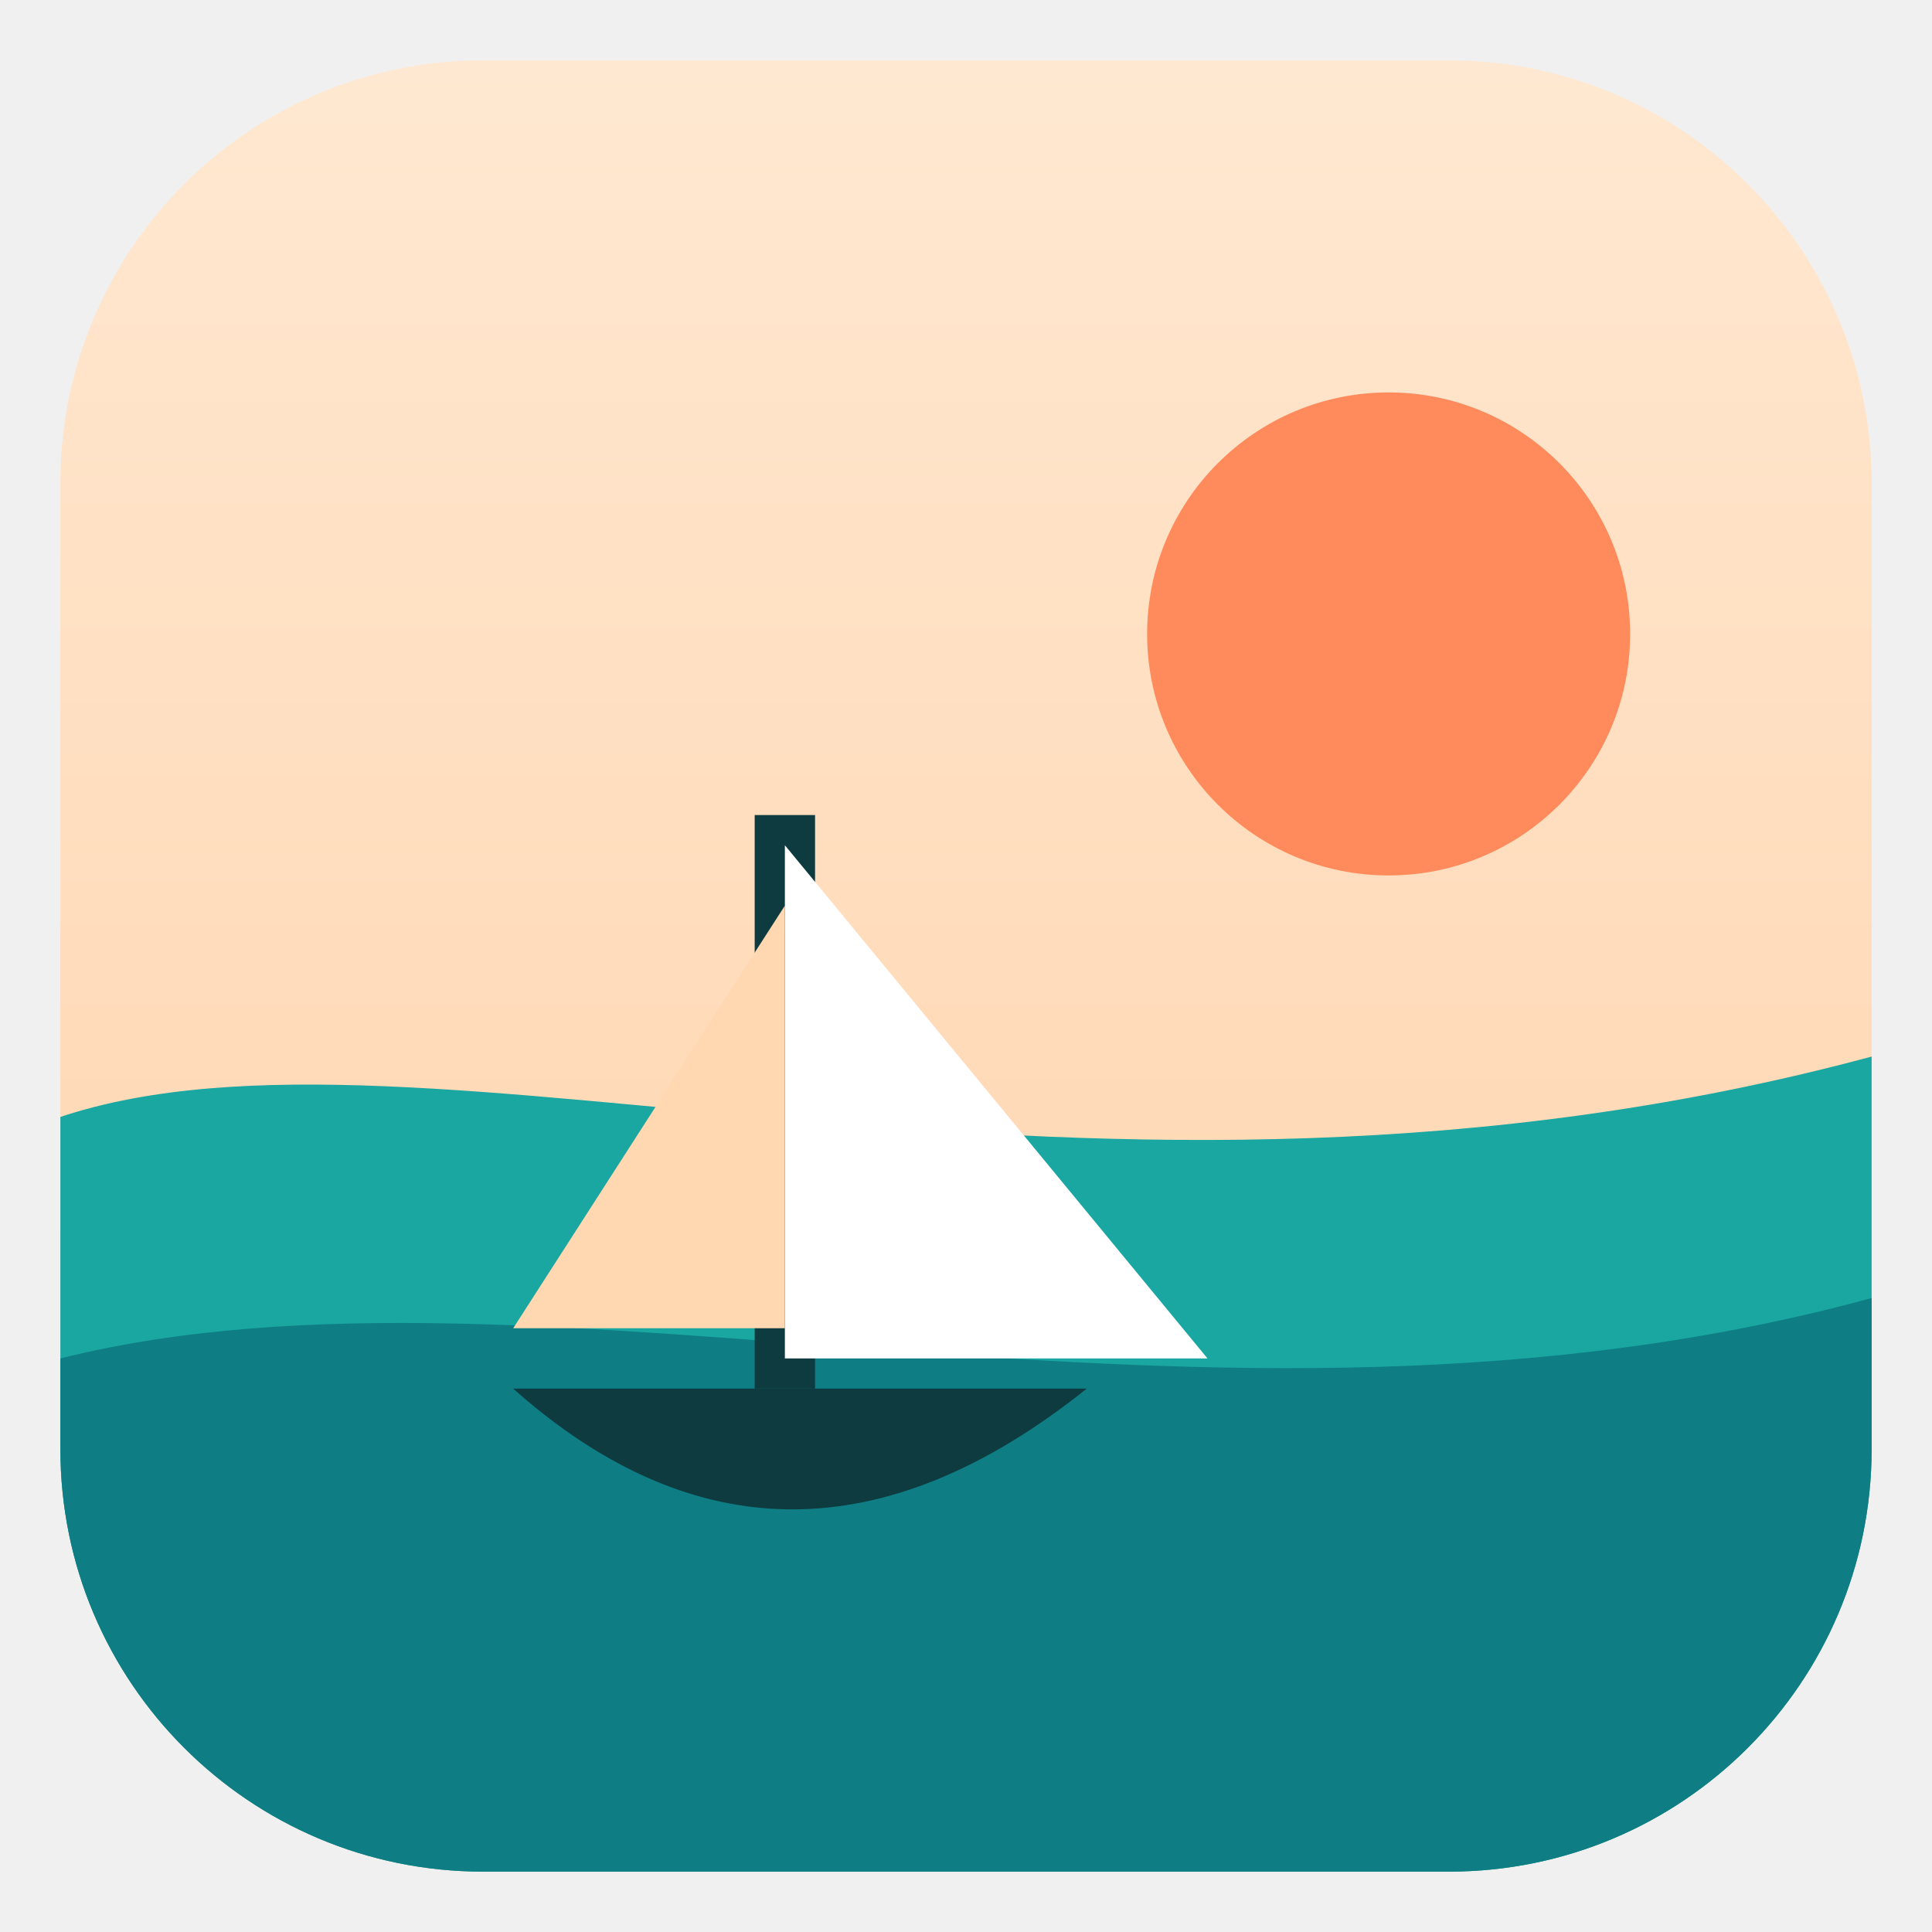
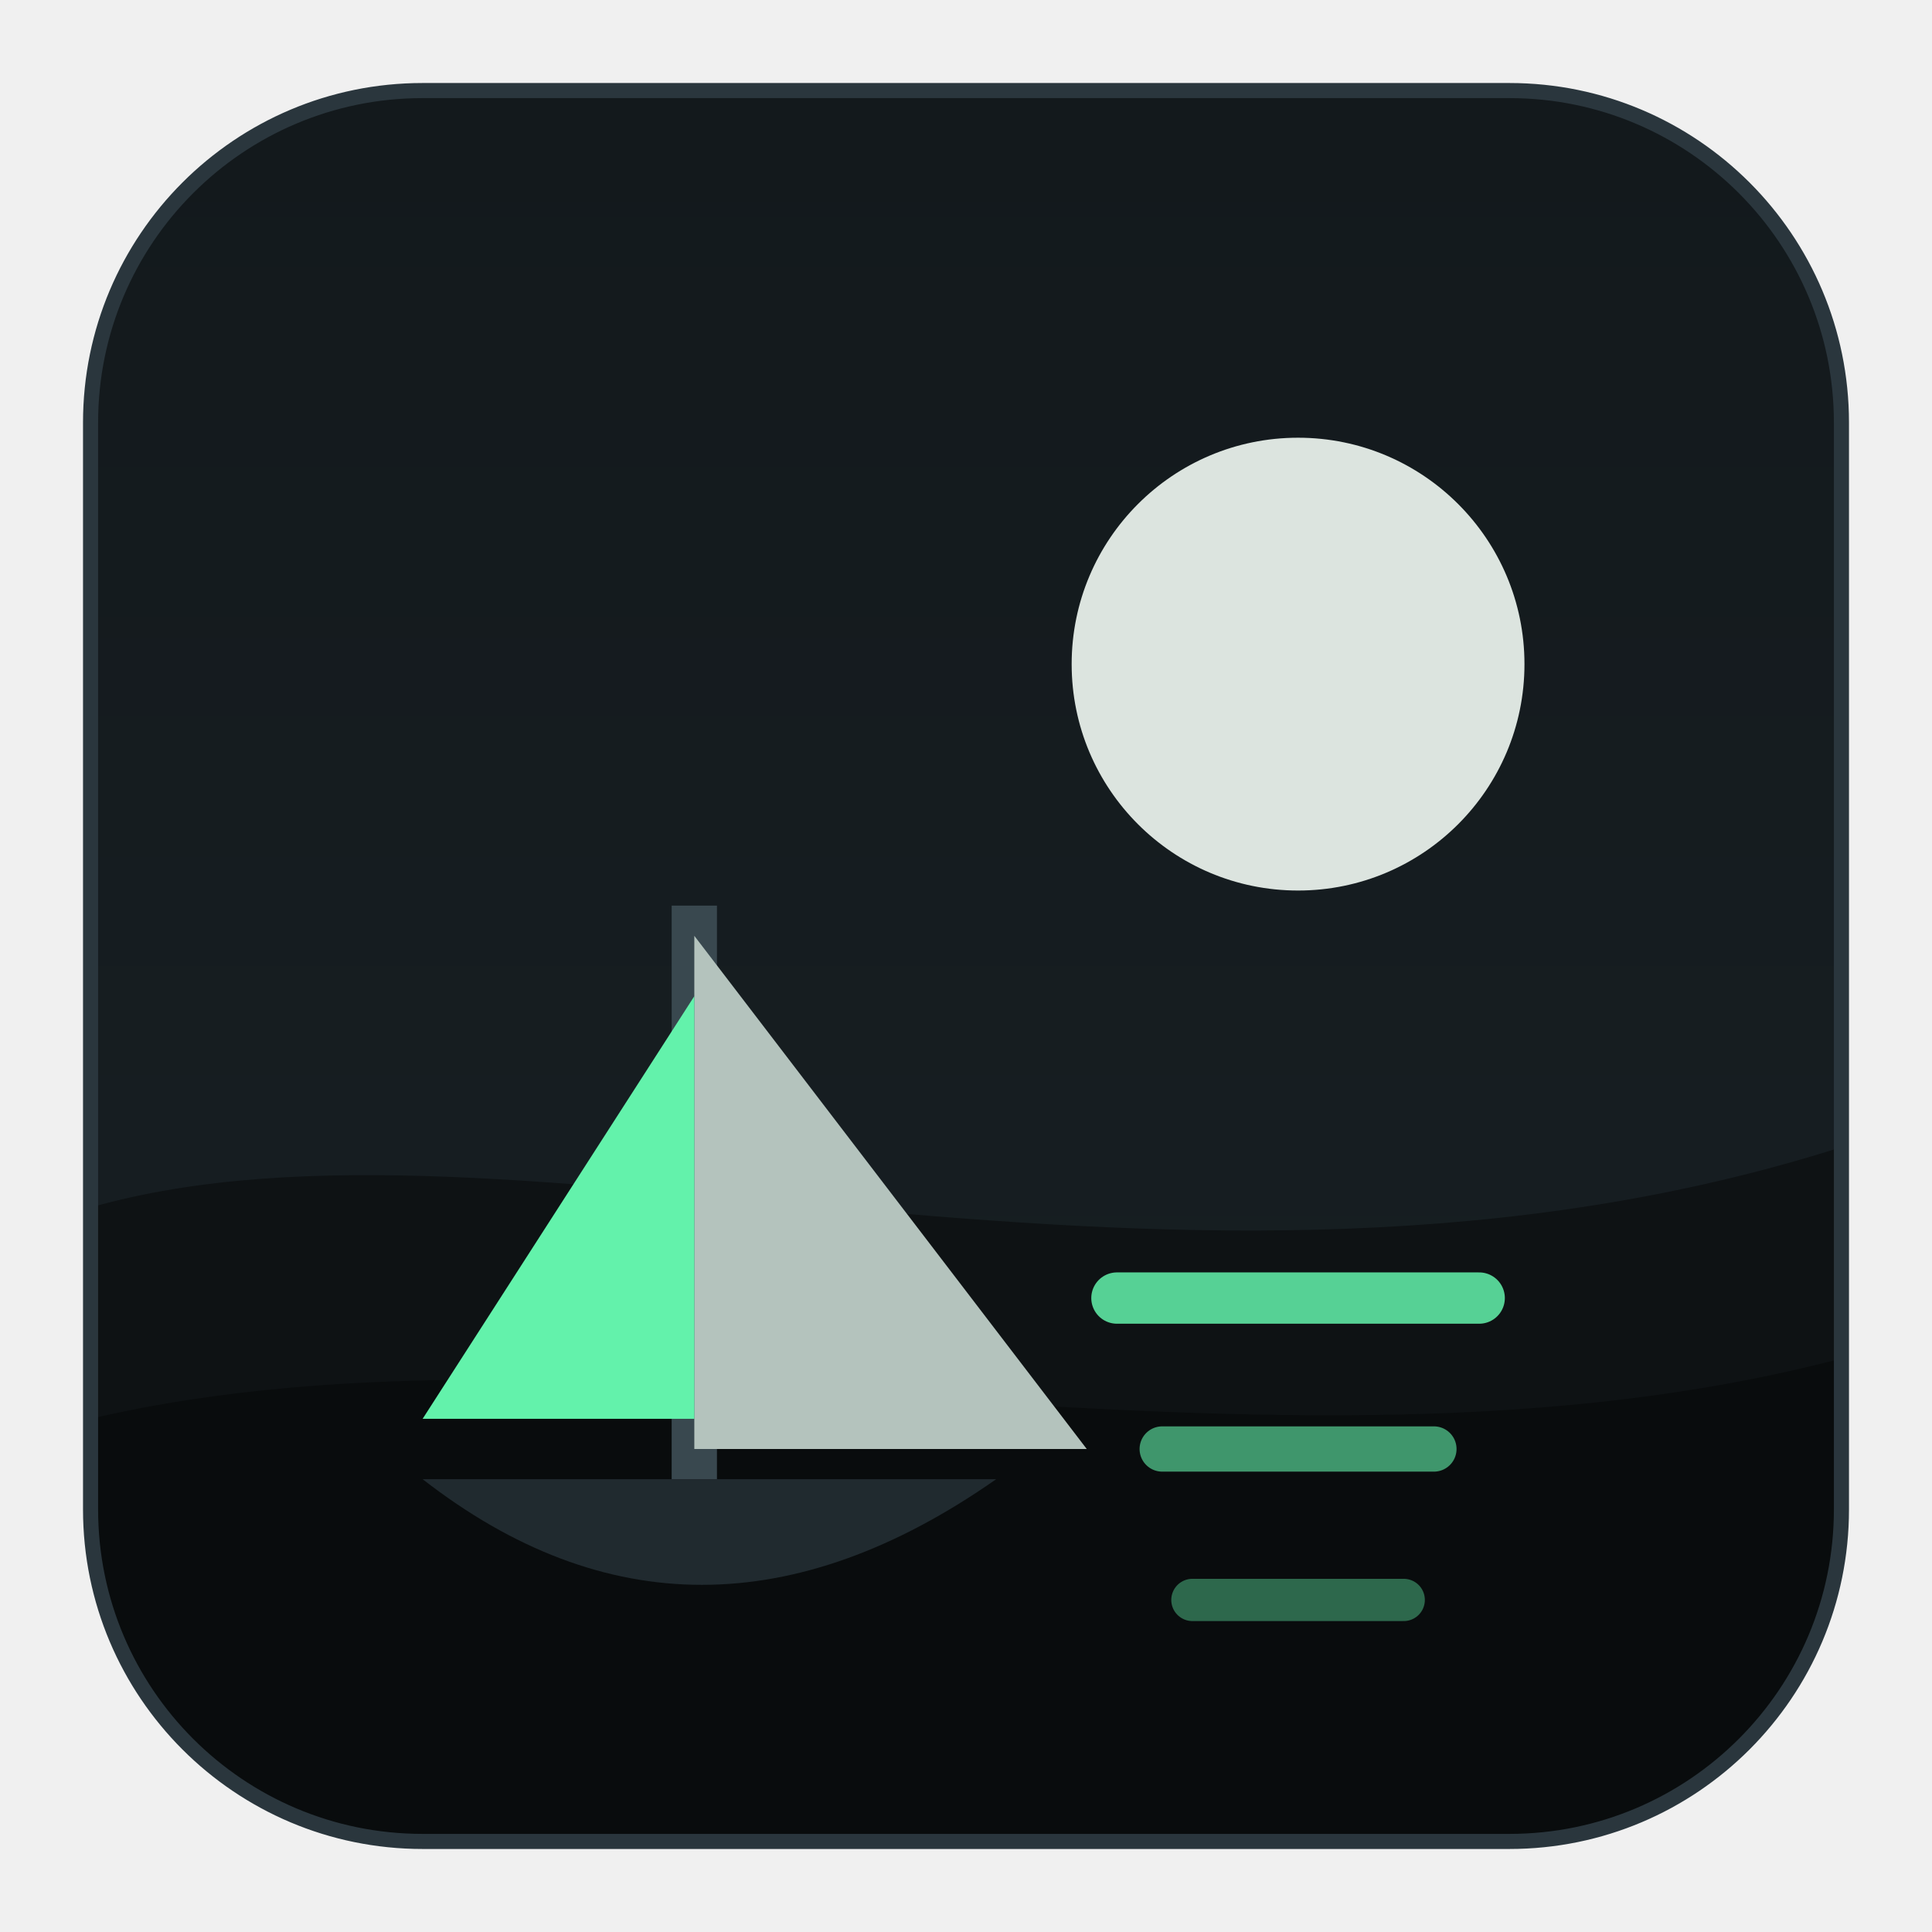
<svg xmlns="http://www.w3.org/2000/svg" viewBox="0 0 128 128" role="img" aria-label="Cove">
  <defs>
    <linearGradient id="skyF" x1="0" y1="0" x2="0" y2="1">
-       <stop offset="0" stop-color="#ffe8d1" />
-       <stop offset="1" stop-color="#ffd0a6" />
+       <stop offset="0" stop-color="#13191c" />
+       <stop offset="1" stop-color="#182024" />
    </linearGradient>
    <clipPath id="tileF">
-       <rect x="4" y="4" width="120" height="120" rx="28" />
+       <rect x="6" y="6" width="116" height="116" rx="22" />
    </clipPath>
  </defs>
  <g clip-path="url(#tileF)">
-     <rect x="4" y="4" width="120" height="120" fill="url(#skyF)" />
-     <circle cx="92" cy="42" r="16" fill="#ff8a5b" />
-     <path d="M4,74 C28,66 72,84 124,70 L124,124 L4,124 Z" fill="#1aa6a1" />
-     <path d="M4,90 C36,82 80,98 124,86 L124,124 L4,124 Z" fill="#0e7d84" />
-     <line x1="52" y1="92" x2="52" y2="54" stroke="#0e3b40" stroke-width="4" />
-     <path d="M52,56 L52,90 L80,90 Z" fill="#ffffff" />
-     <path d="M52,60 L52,88 L34,88 Z" fill="#ffd7b0" />
-     <path d="M34,92 Q52,108 72,92 Z" fill="#0e3b40" />
+     <rect x="6" y="6" width="116" height="116" fill="url(#skyF)" />
+     <circle cx="86" cy="44" r="15" fill="#dce4df" />
+     <path d="M6,80 C34,72 78,90 122,76 L122,122 L6,122 Z" fill="#0e1214" />
+     <path d="M6,94 C40,86 84,100 122,90 L122,122 L6,122 Z" fill="#090c0d" />
+     <g stroke="#63f2ab" stroke-linecap="round">
+       <line x1="74" y1="86" x2="98" y2="86" stroke-width="3.4" opacity="0.85" />
+       <line x1="77" y1="96" x2="95" y2="96" stroke-width="3" opacity="0.6" />
+       <line x1="79" y1="106" x2="93" y2="106" stroke-width="2.8" opacity="0.4" />
+     </g>
+     <line x1="46" y1="98" x2="46" y2="60" stroke="#39484f" stroke-width="3" />
+     <path d="M46,62 L46,96 L72,96 Z" fill="#b4c3bd" />
+     <path d="M46,66 L46,94 L28,94 Z" fill="#63f2ab" />
+     <path d="M28,98 Q46,112 66,98 Z" fill="#202a2f" />
  </g>
+   <rect x="6" y="6" width="116" height="116" rx="22" fill="none" stroke="#2a363d" stroke-width="1" />
</svg>
